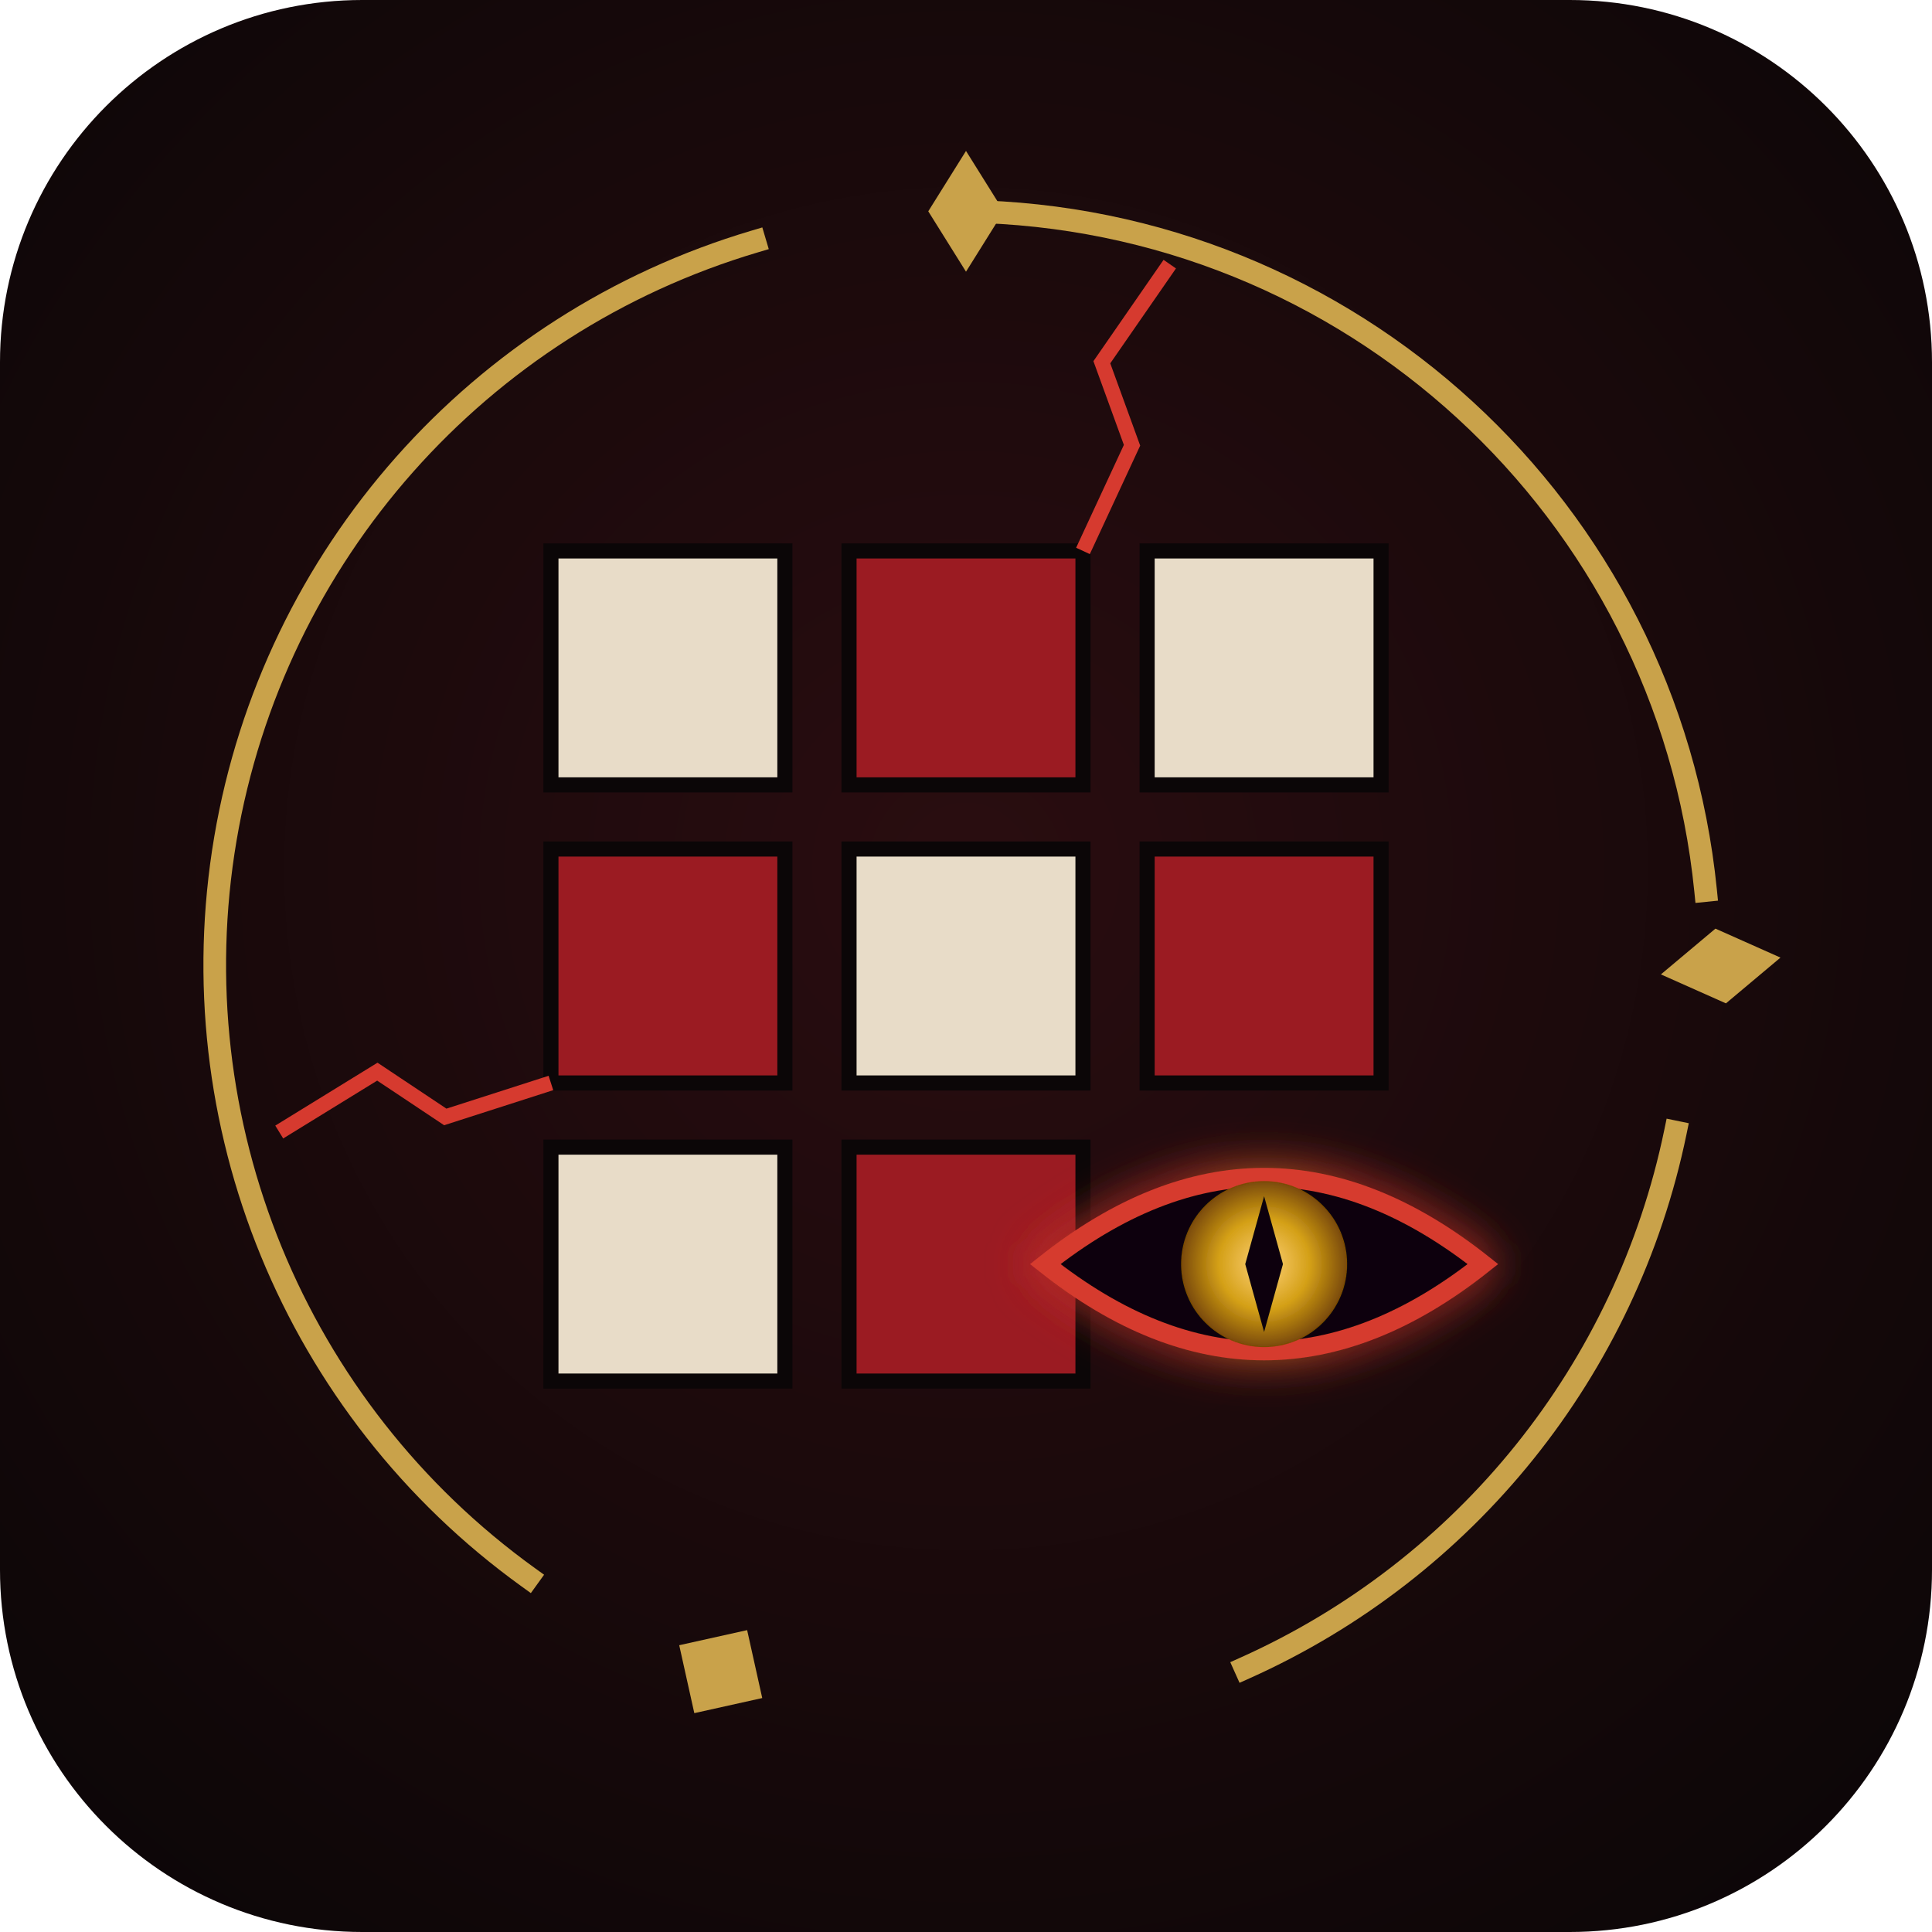
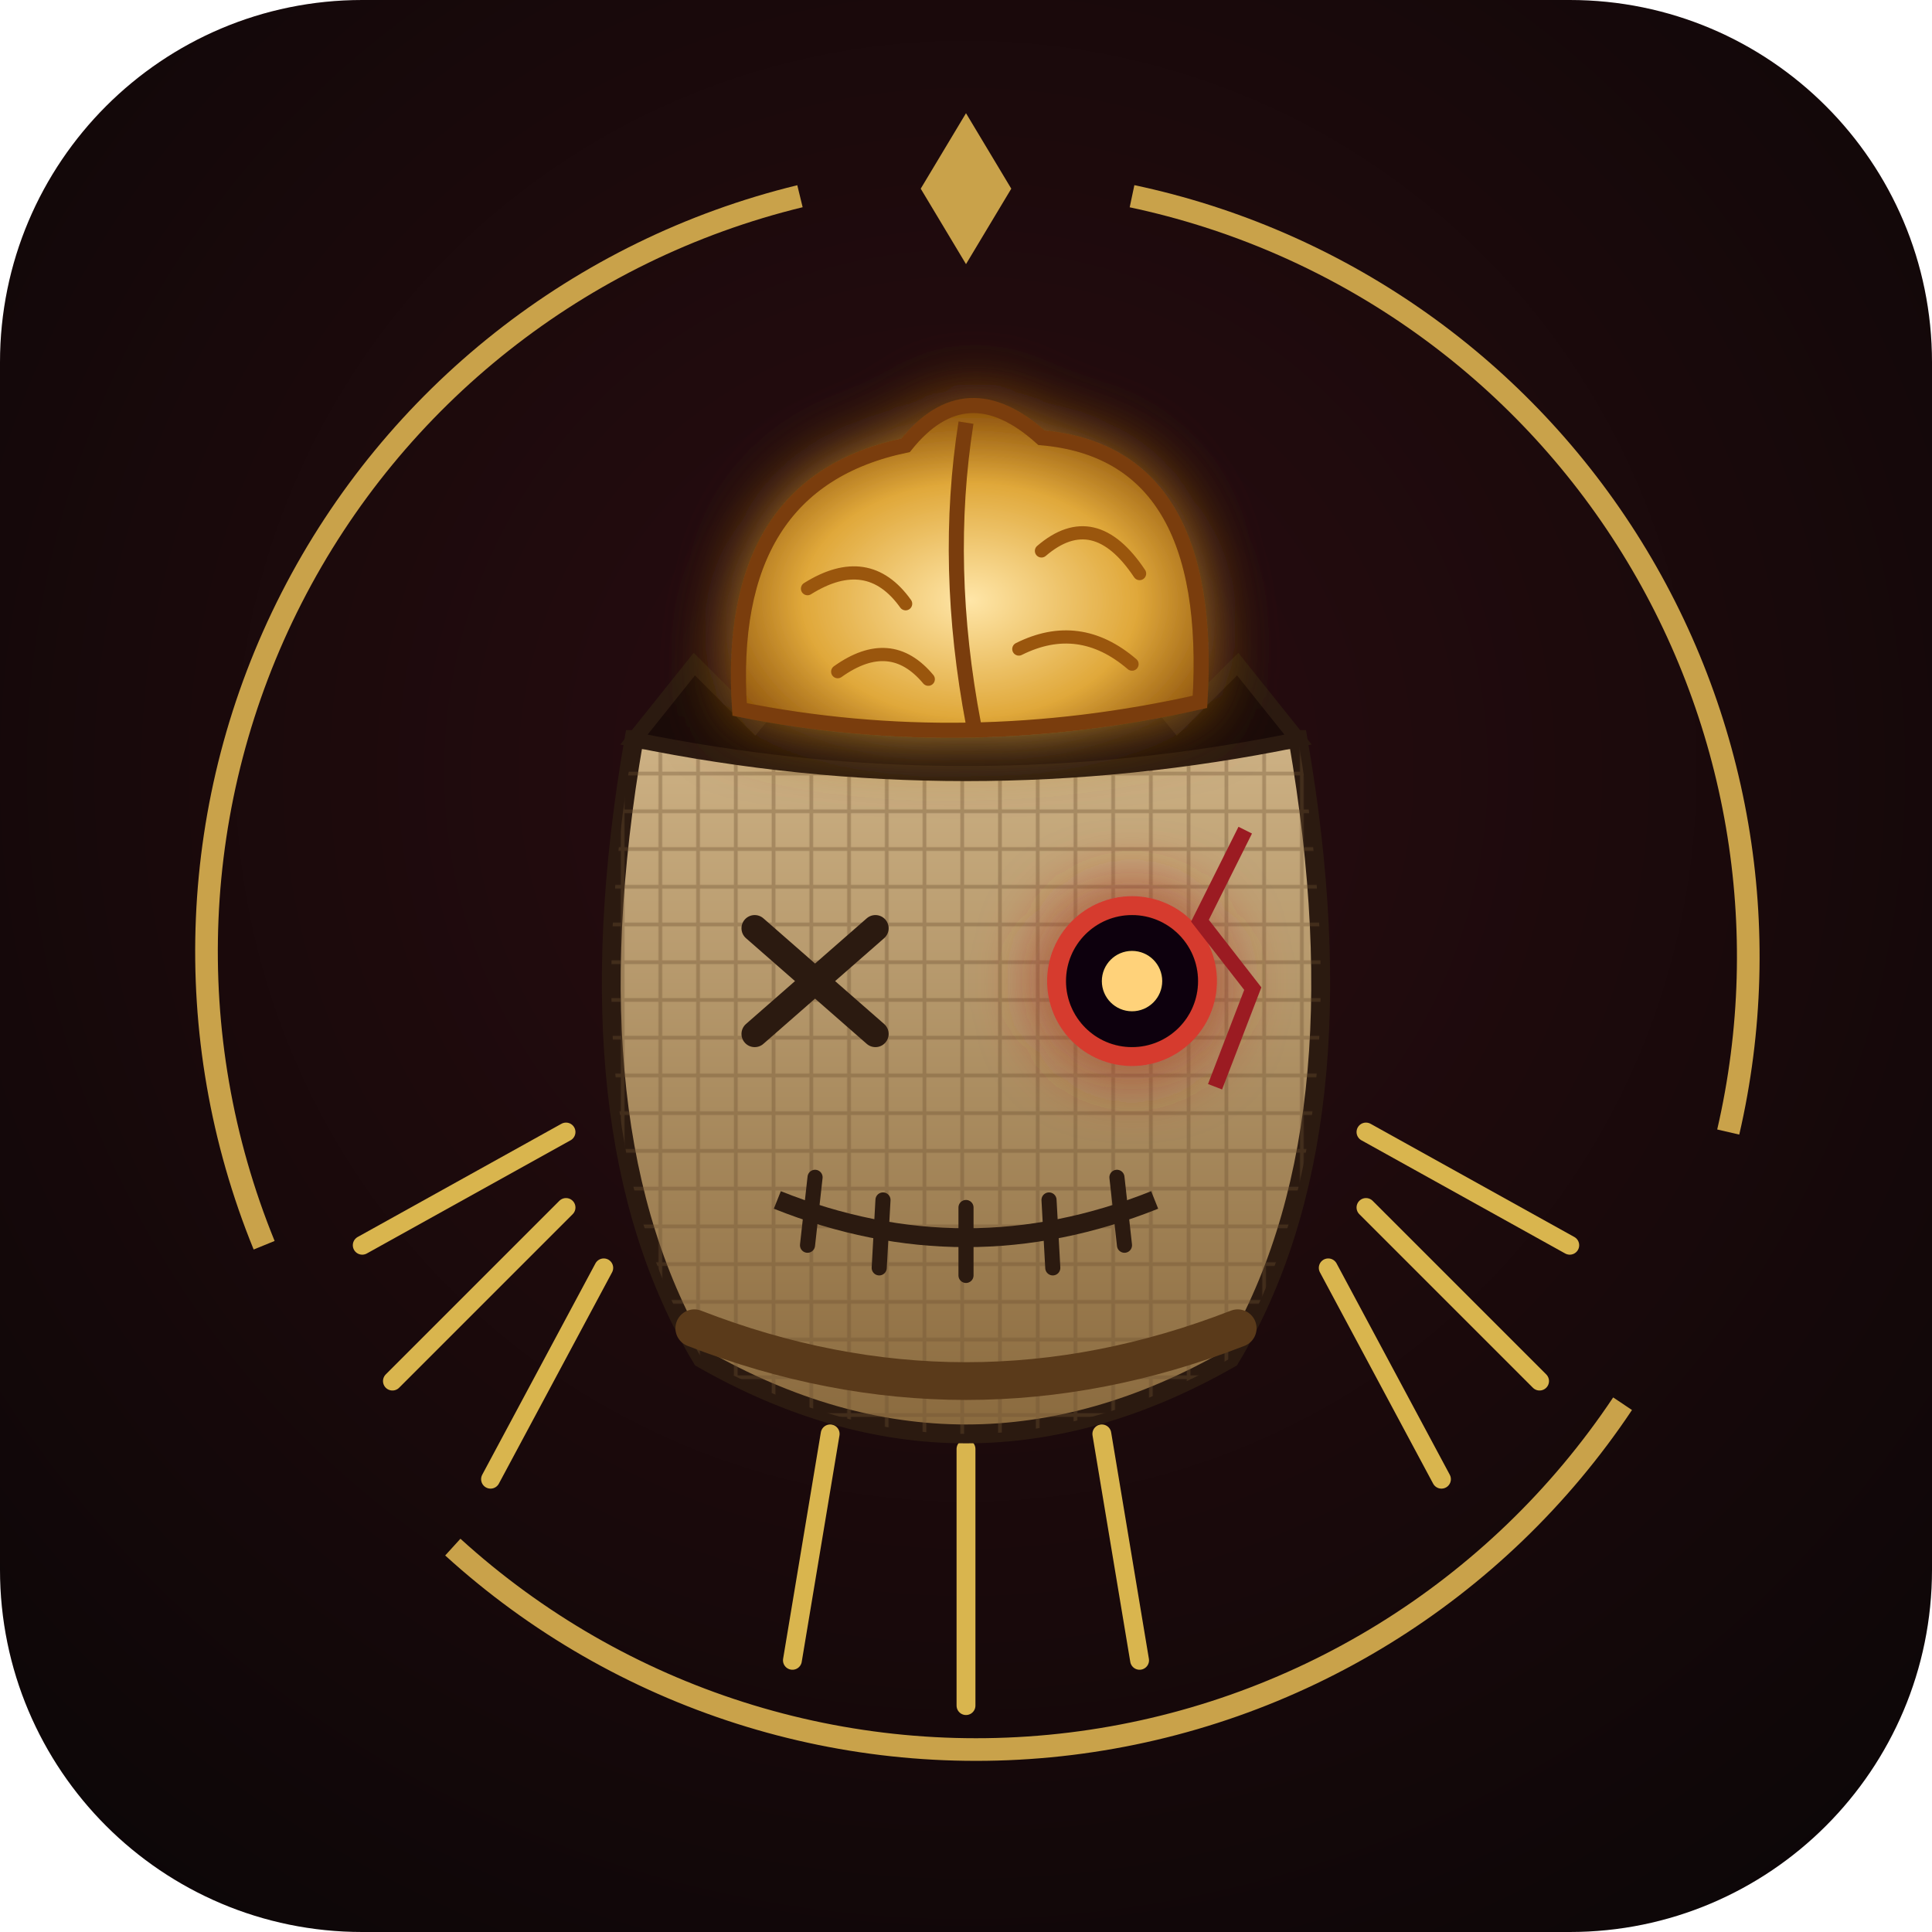
<svg xmlns="http://www.w3.org/2000/svg" viewBox="0 0 512 512">
  <defs>
-     <radialGradient id="bg" cx="50%" cy="45%" r="70%">
+     <radialGradient id="bg" cx="50%" cy="40%" r="75%">
      <stop offset="0" stop-color="#2a0d10" />
      <stop offset="1" stop-color="#0b0607" />
    </radialGradient>
-     <radialGradient id="iris" cx="50%" cy="50%" r="50%">
-       <stop offset="0" stop-color="#ffd27a" />
-       <stop offset=".55" stop-color="#d4a017" />
-       <stop offset="1" stop-color="#7a4a06" />
+     <linearGradient id="sack" x1="0" y1="0" x2="0" y2="1">
+       <stop offset="0" stop-color="#cdb184" />
+       <stop offset="1" stop-color="#8a6a3e" />
+     </linearGradient>
+     <radialGradient id="brain" cx="50%" cy="60%" r="60%">
+       <stop offset="0" stop-color="#ffe6a8" />
+       <stop offset=".6" stop-color="#e0a83a" />
+       <stop offset="1" stop-color="#8a4f0a" />
    </radialGradient>
-     <filter id="glow" x="-50%" y="-50%" width="200%" height="200%">
-       <feGaussianBlur stdDeviation="6" result="b" />
+     <filter id="glow" x="-60%" y="-60%" width="220%" height="220%">
+       <feGaussianBlur stdDeviation="9" result="b" />
      <feMerge>
        <feMergeNode in="b" />
        <feMergeNode in="SourceGraphic" />
      </feMerge>
    </filter>
+     <pattern id="weave" width="10" height="10" patternUnits="userSpaceOnUse">
+       <path d="M0 5h10M5 0v10" stroke="#6d5130" stroke-width="1" opacity=".35" />
+     </pattern>
  </defs>
  <rect width="512" height="512" rx="96" fill="url(#bg)" />
-   <g fill="none" stroke="#c9a24a" stroke-width="6" stroke-linecap="square">
-     <path d="M256 56 A200 200 0 0 1 452 236" />
-     <path d="M444 300 A200 200 0 0 1 330 442" />
-     <path d="M140 418 A200 200 0 0 1 200 64" />
+   <g fill="none" stroke="#c9a24a" stroke-width="6">
+     <path d="M300 52 A206 206 0 0 1 458 300" />
+     <path d="M430 372 A206 206 0 0 1 120 410" />
+     <path d="M70 330 A206 206 0 0 1 212 52" />
  </g>
-   <g fill="#c9a24a">
-     <path d="M256 40 l10 16 -10 16 -10 -16z" />
-     <path d="M472 256 l-16 10 -16 -10 16 -10z" transform="rotate(-8 456 256)" />
-     <path d="M180 436 l18 -4 4 18 -18 4z" />
+   <path d="M256 30 l12 20 -12 20 -12 -20z" fill="#c9a24a" />
+   <g stroke="#d9b54e" stroke-width="5" stroke-linecap="round">
+     <path d="M150 300 L96 330" />
+     <path d="M150 320 L104 366" />
+     <path d="M160 336 L130 392" />
+     <path d="M362 300 L416 330" />
+     <path d="M362 320 L408 366" />
+     <path d="M352 336 L382 392" />
+     <path d="M220 380 L210 440" />
+     <path d="M256 384 L256 452" />
+     <path d="M292 380 L302 440" />
  </g>
-   <g fill="#e8dcc8" stroke="#0b0607" stroke-width="4">
-     <rect x="146" y="146" width="62" height="62" />
-     <rect x="225" y="146" width="62" height="62" fill="#9b1b22" />
-     <rect x="304" y="146" width="62" height="62" />
-     <rect x="146" y="225" width="62" height="62" fill="#9b1b22" />
-     <rect x="225" y="225" width="62" height="62" />
-     <rect x="304" y="225" width="62" height="62" fill="#9b1b22" />
-     <rect x="146" y="304" width="62" height="62" />
-     <rect x="225" y="304" width="62" height="62" fill="#9b1b22" />
+   <path d="M168 196 Q150 300 186 360 Q256 400 326 360 Q362 300 344 196 Z" fill="url(#sack)" stroke="#2b1a10" stroke-width="5" />
+   <path d="M168 196 Q150 300 186 360 Q256 400 326 360 Q362 300 344 196 Z" fill="url(#weave)" />
+   <path d="M184 352 Q256 380 328 352" fill="none" stroke="#5a3a1a" stroke-width="10" stroke-linecap="round" />
+   <path d="M168 196 L184 176 L200 192 L218 170 L238 188 L256 166 L274 188 L294 170 L312 192 L328 176 L344 196 Q256 214 168 196Z" fill="#1a0b08" stroke="#2b1a10" stroke-width="4" />
+   <g filter="url(#glow)">
+     <path d="M196 188 Q192 128 240 118 Q256 98 276 116 Q322 120 318 186 Q256 200 196 188Z" fill="url(#brain)" stroke="#7a3e08" stroke-width="4" />
+     <path d="M256 112 Q250 150 258 192" fill="none" stroke="#7a3e08" stroke-width="4" />
+     <path d="M214 156 Q230 146 240 160 M276 146 Q290 134 302 152 M222 178 Q236 168 246 180 M270 172 Q286 164 300 176" fill="none" stroke="#9a560f" stroke-width="3.5" stroke-linecap="round" />
  </g>
-   <g transform="translate(335 335)" filter="url(#glow)">
-     <path d="M-58 0 Q0 -46 58 0 Q0 46 -58 0Z" fill="#0b0607" stroke="#d63a2f" stroke-width="5" />
-     <circle r="22" fill="url(#iris)" />
-     <path d="M0 -18 L5 0 0 18 -5 0Z" fill="#0b0607" />
+   <g stroke="#2b1a10" stroke-width="7" stroke-linecap="round">
+     <path d="M200 246 L232 274 M232 246 L200 274" />
  </g>
-   <path d="M287 146 L300 118 L292 96 L310 70" fill="none" stroke="#d63a2f" stroke-width="4" />
-   <path d="M146 287 L118 296 L100 284 L74 300" fill="none" stroke="#d63a2f" stroke-width="4" />
+   <g filter="url(#glow)">
+     <circle cx="300" cy="260" r="20" fill="#0b0607" stroke="#d63a2f" stroke-width="5" />
+     <circle cx="300" cy="260" r="8" fill="#ffd27a" />
+   </g>
+   <path d="M206 318 Q256 338 306 318" fill="none" stroke="#2b1a10" stroke-width="5" />
+   <g stroke="#2b1a10" stroke-width="4" stroke-linecap="round">
+     <path d="M216 312 L214 330" />
+     <path d="M234 318 L233 336" />
+     <path d="M256 320 L256 338" />
+     <path d="M278 318 L279 336" />
+     <path d="M296 312 L298 330" />
+   </g>
+   <path d="M330 220 L318 244 L332 262 L322 288" fill="none" stroke="#9b1b22" stroke-width="4" />
</svg>
